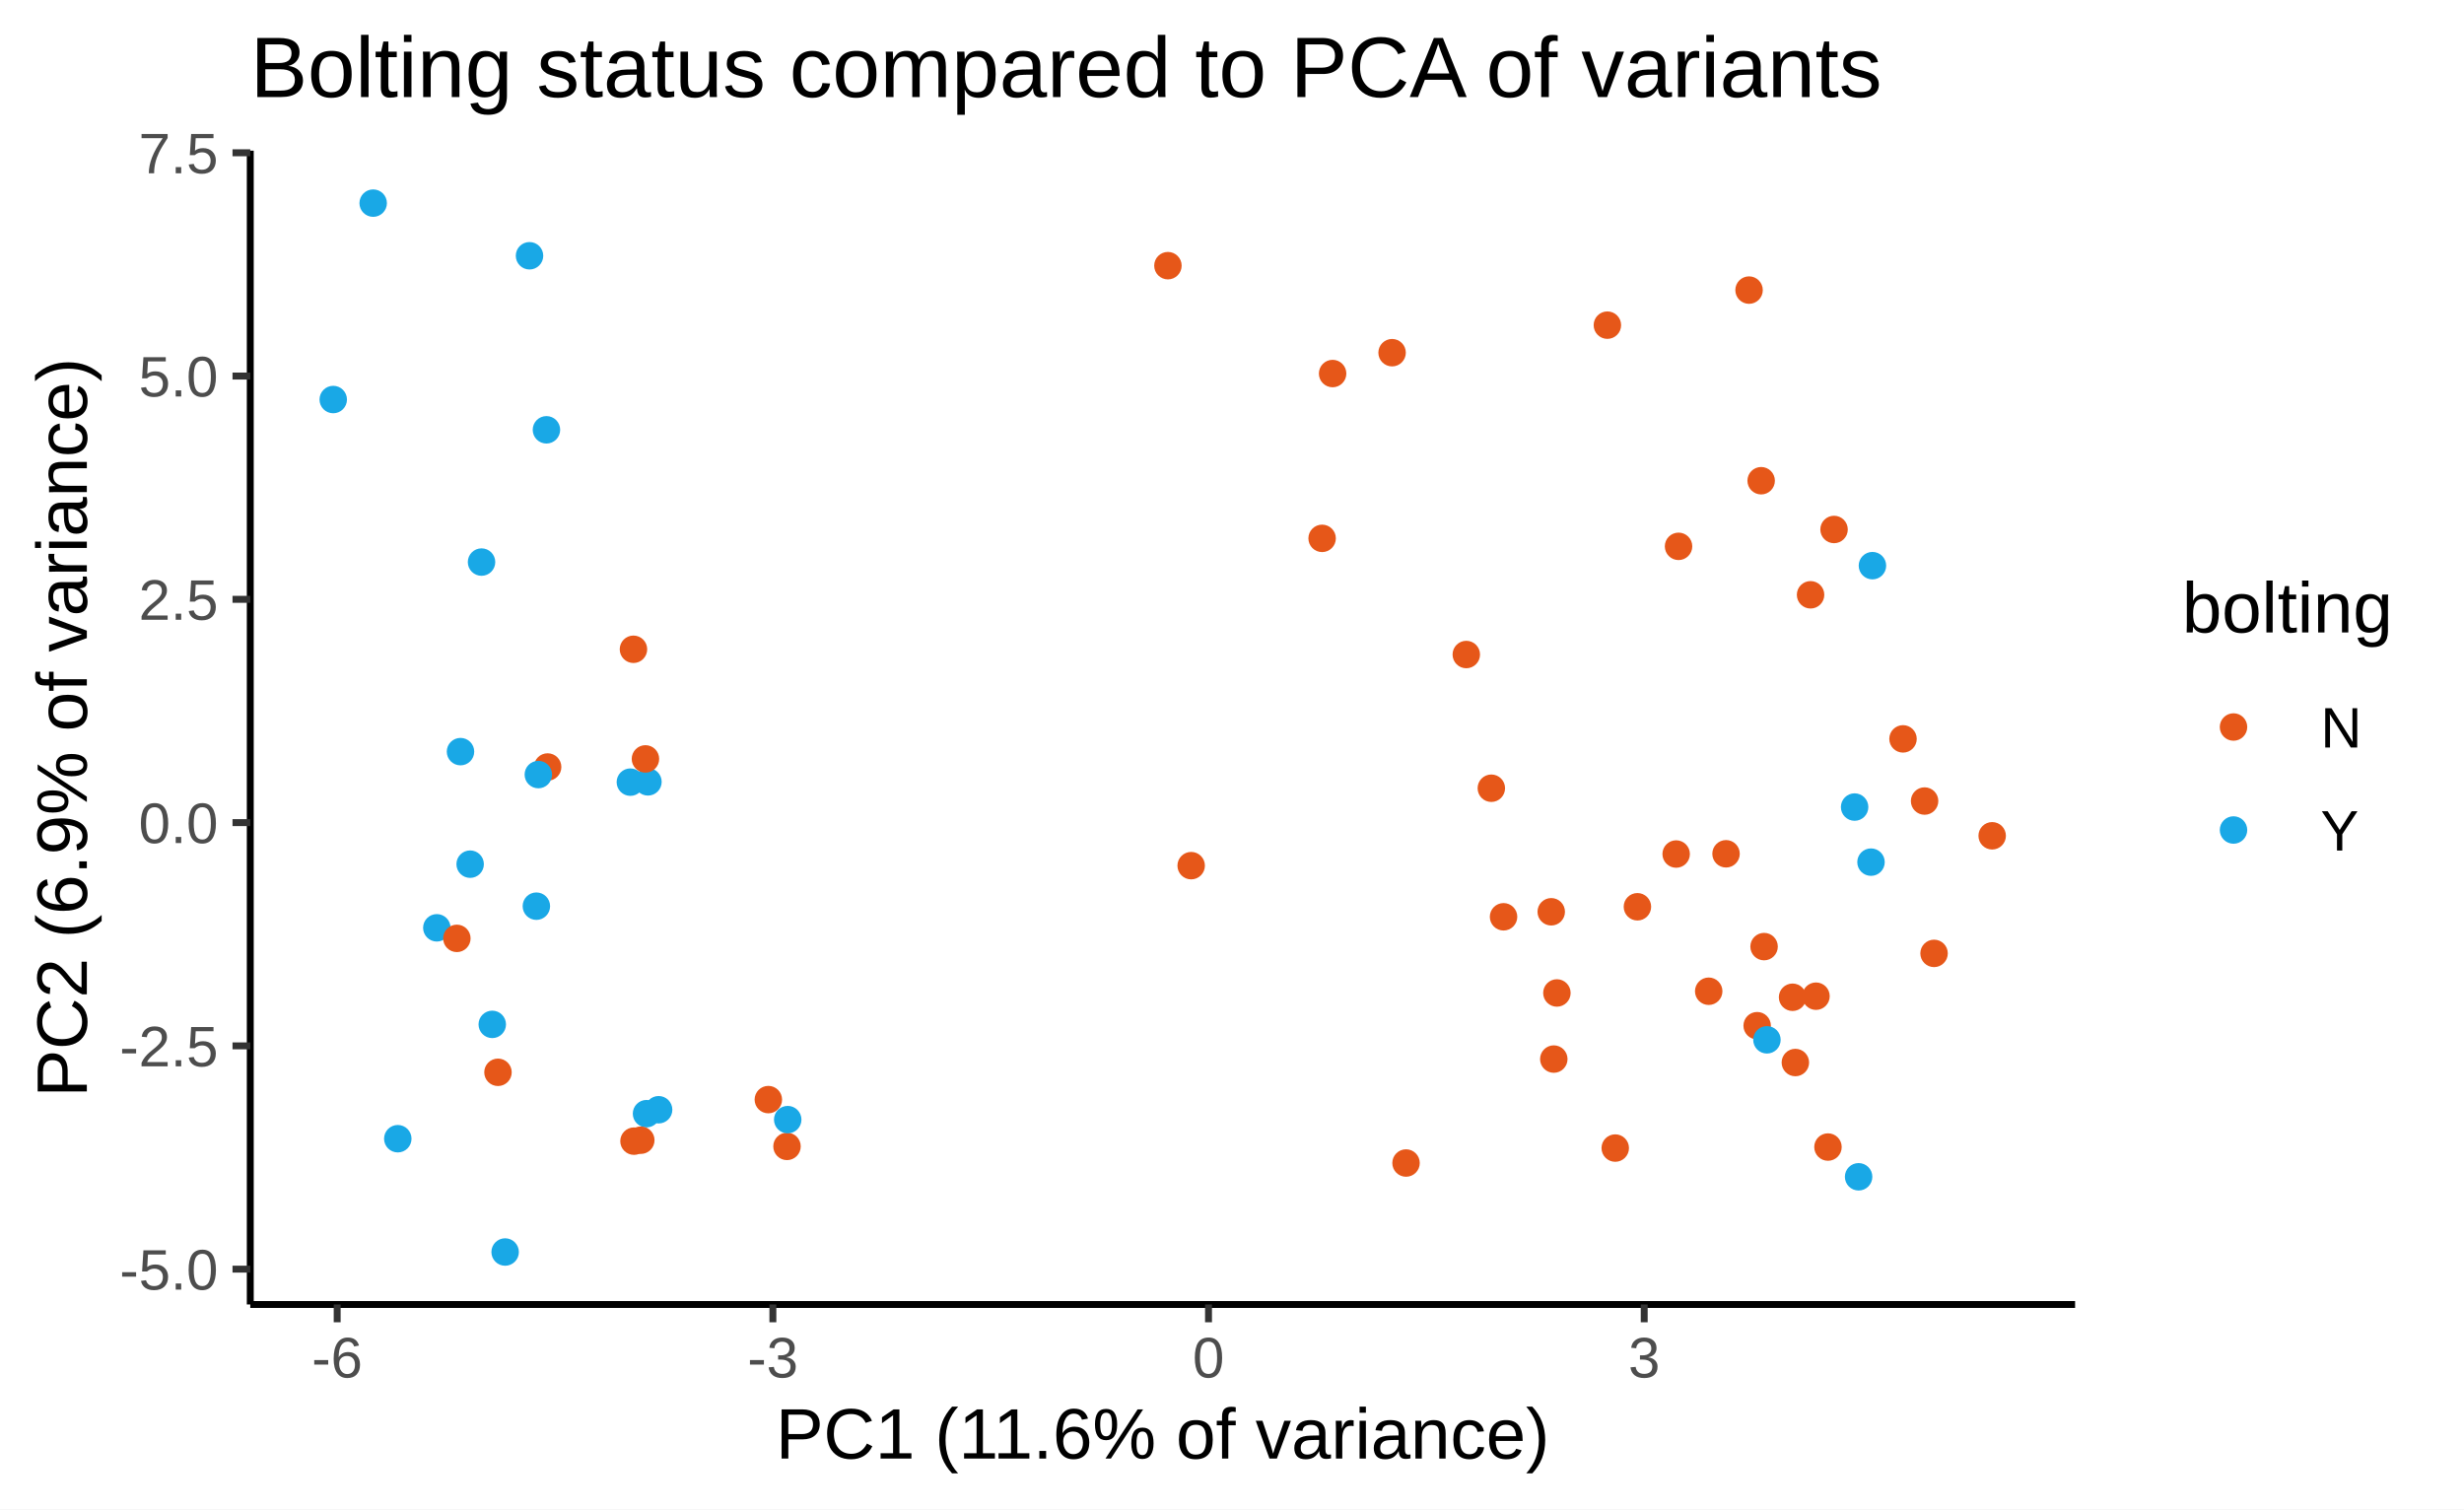
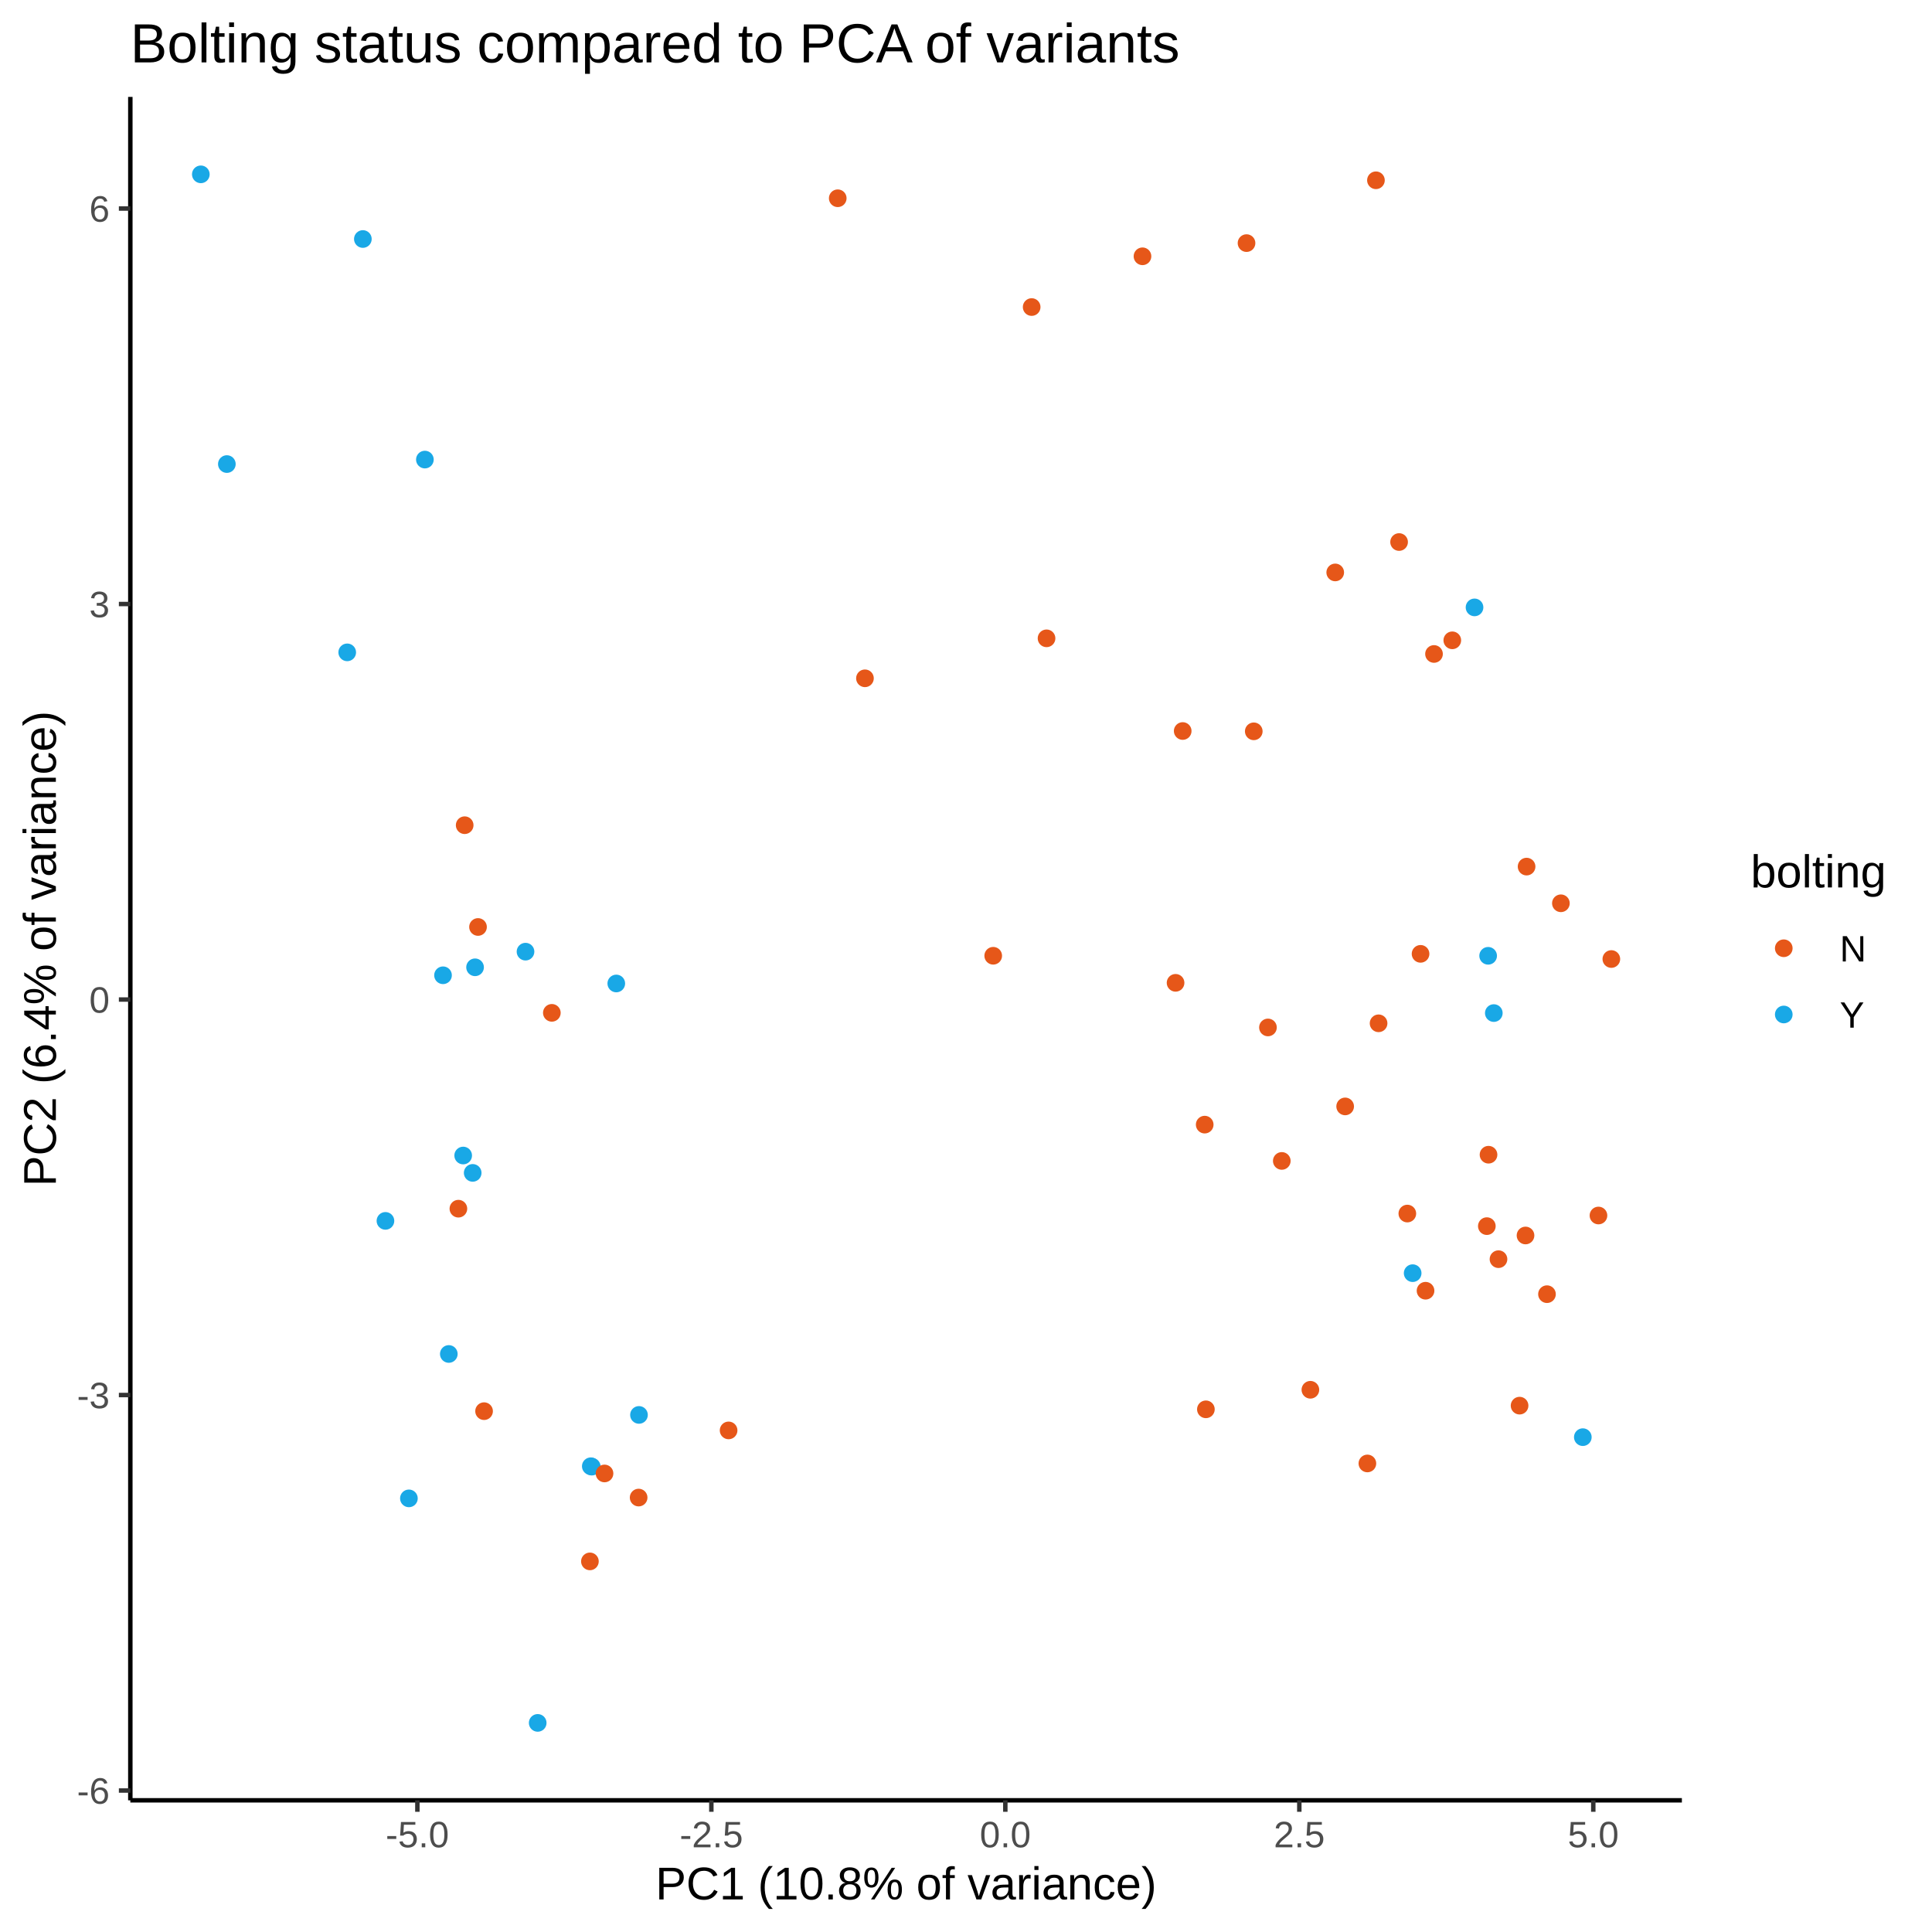
- <svg xmlns="http://www.w3.org/2000/svg" class="svglite" width="413.40pt" height="253.20pt" viewBox="0 0 413.40 253.20">
+ <svg xmlns="http://www.w3.org/2000/svg" class="svglite" width="504.00pt" height="504.00pt" viewBox="0 0 504.00 504.00">
  <defs>
    <style type="text/css">
    .svglite line, .svglite polyline, .svglite polygon, .svglite path, .svglite rect, .svglite circle {
      fill: none;
      stroke: #000000;
      stroke-linecap: round;
      stroke-linejoin: round;
      stroke-miterlimit: 10.00;
    }
    .svglite text {
      white-space: pre;
    }
  </style>
  </defs>
  <rect width="100%" height="100%" style="stroke: none; fill: #FFFFFF;" />
  <defs>
-     <clipPath id="cpMC4wMHw0MTMuNDB8MC4wMHwyNTMuMjA=">
-       <rect x="0.00" y="0.00" width="413.40" height="253.20" />
+     <clipPath id="cpMC4wMHw1MDQuMDB8MC4wMHw1MDQuMDA=">
+       <rect x="0.00" y="0.00" width="504.00" height="504.00" />
    </clipPath>
  </defs>
-   <g clip-path="url(#cpMC4wMHw0MTMuNDB8MC4wMHwyNTMuMjA=)">
-     <rect x="0" y="-0" width="413.40" height="253.20" style="stroke-width: 1.16; stroke: #FFFFFF; fill: #FFFFFF;" />
+   <g clip-path="url(#cpMC4wMHw1MDQuMDB8MC4wMHw1MDQuMDA=)">
+     <rect x="0.00" y="0.00" width="504.00" height="504.00" style="stroke-width: 1.16; stroke: #FFFFFF; fill: #FFFFFF;" />
  </g>
  <defs>
-     <clipPath id="cpNDEuOTl8MzQ4LjE1fDI1LjI4fDIxOC44NQ==">
-       <rect x="41.99" y="25.28" width="306.16" height="193.57" />
+     <clipPath id="cpMzQuMDB8NDM4Ljc1fDI1LjI4fDQ2OS42NQ==">
+       <rect x="34.00" y="25.28" width="404.76" height="444.37" />
    </clipPath>
  </defs>
-   <g clip-path="url(#cpNDEuOTl8MzQ4LjE1fDI1LjI4fDIxOC44NQ==)">
-     <rect x="41.99" y="25.28" width="306.16" height="193.57" style="stroke-width: 1.16; stroke: none; fill: #FFFFFF;" />
-     <circle cx="55.91" cy="67.03" r="1.95" style="stroke-width: 0.71; stroke: #19A8E6; fill: #19A8E6;" />
-     <circle cx="73.29" cy="155.66" r="1.95" style="stroke-width: 0.71; stroke: #19A8E6; fill: #19A8E6;" />
-     <circle cx="314.15" cy="94.90" r="1.95" style="stroke-width: 0.71; stroke: #19A8E6; fill: #19A8E6;" />
-     <circle cx="300.75" cy="167.31" r="1.95" style="stroke-width: 0.71; stroke: #E65719; fill: #E65719;" />
-     <circle cx="304.68" cy="167.13" r="1.95" style="stroke-width: 0.71; stroke: #E65719; fill: #E65719;" />
-     <circle cx="91.88" cy="128.68" r="1.95" style="stroke-width: 0.71; stroke: #E65719; fill: #E65719;" />
-     <circle cx="128.91" cy="184.48" r="1.95" style="stroke-width: 0.71; stroke: #E65719; fill: #E65719;" />
-     <circle cx="84.75" cy="210.05" r="1.95" style="stroke-width: 0.71; stroke: #19A8E6; fill: #19A8E6;" />
-     <circle cx="294.81" cy="172.08" r="1.95" style="stroke-width: 0.71; stroke: #E65719; fill: #E65719;" />
-     <circle cx="274.72" cy="152.13" r="1.95" style="stroke-width: 0.71; stroke: #E65719; fill: #E65719;" />
-     <circle cx="307.71" cy="88.83" r="1.95" style="stroke-width: 0.71; stroke: #E65719; fill: #E65719;" />
-     <circle cx="296.45" cy="174.45" r="1.95" style="stroke-width: 0.71; stroke: #19A8E6; fill: #19A8E6;" />
-     <circle cx="106.37" cy="191.45" r="1.95" style="stroke-width: 0.71; stroke: #E65719; fill: #E65719;" />
-     <circle cx="322.90" cy="134.39" r="1.95" style="stroke-width: 0.71; stroke: #E65719; fill: #E65719;" />
-     <circle cx="301.22" cy="178.26" r="1.95" style="stroke-width: 0.71; stroke: #E65719; fill: #E65719;" />
-     <circle cx="235.90" cy="195.12" r="1.95" style="stroke-width: 0.71; stroke: #E65719; fill: #E65719;" />
-     <circle cx="281.62" cy="91.66" r="1.95" style="stroke-width: 0.71; stroke: #E65719; fill: #E65719;" />
-     <circle cx="105.76" cy="131.22" r="1.95" style="stroke-width: 0.71; stroke: #19A8E6; fill: #19A8E6;" />
-     <circle cx="223.58" cy="62.67" r="1.95" style="stroke-width: 0.71; stroke: #E65719; fill: #E65719;" />
-     <circle cx="66.74" cy="191.04" r="1.95" style="stroke-width: 0.71; stroke: #19A8E6; fill: #19A8E6;" />
-     <circle cx="286.68" cy="166.30" r="1.95" style="stroke-width: 0.71; stroke: #E65719; fill: #E65719;" />
-     <circle cx="252.26" cy="153.81" r="1.95" style="stroke-width: 0.71; stroke: #E65719; fill: #E65719;" />
-     <circle cx="110.50" cy="186.18" r="1.95" style="stroke-width: 0.71; stroke: #19A8E6; fill: #19A8E6;" />
-     <circle cx="306.69" cy="192.44" r="1.95" style="stroke-width: 0.71; stroke: #E65719; fill: #E65719;" />
-     <circle cx="62.61" cy="34.08" r="1.95" style="stroke-width: 0.71; stroke: #19A8E6; fill: #19A8E6;" />
-     <circle cx="108.71" cy="131.17" r="1.95" style="stroke-width: 0.71; stroke: #19A8E6; fill: #19A8E6;" />
-     <circle cx="261.21" cy="166.59" r="1.95" style="stroke-width: 0.71; stroke: #E65719; fill: #E65719;" />
-     <circle cx="311.16" cy="135.40" r="1.95" style="stroke-width: 0.71; stroke: #19A8E6; fill: #19A8E6;" />
-     <circle cx="90.32" cy="129.95" r="1.95" style="stroke-width: 0.71; stroke: #19A8E6; fill: #19A8E6;" />
-     <circle cx="221.82" cy="90.32" r="1.95" style="stroke-width: 0.71; stroke: #E65719; fill: #E65719;" />
-     <circle cx="108.47" cy="186.84" r="1.95" style="stroke-width: 0.71; stroke: #19A8E6; fill: #19A8E6;" />
-     <circle cx="199.85" cy="145.23" r="1.95" style="stroke-width: 0.71; stroke: #E65719; fill: #E65719;" />
-     <circle cx="195.95" cy="44.57" r="1.95" style="stroke-width: 0.71; stroke: #E65719; fill: #E65719;" />
-     <circle cx="313.91" cy="144.64" r="1.95" style="stroke-width: 0.71; stroke: #19A8E6; fill: #19A8E6;" />
-     <circle cx="334.24" cy="140.22" r="1.95" style="stroke-width: 0.71; stroke: #E65719; fill: #E65719;" />
-     <circle cx="82.59" cy="171.86" r="1.95" style="stroke-width: 0.71; stroke: #19A8E6; fill: #19A8E6;" />
-     <circle cx="289.59" cy="143.24" r="1.95" style="stroke-width: 0.71; stroke: #E65719; fill: #E65719;" />
-     <circle cx="89.99" cy="152.03" r="1.95" style="stroke-width: 0.71; stroke: #19A8E6; fill: #19A8E6;" />
-     <circle cx="319.28" cy="123.96" r="1.95" style="stroke-width: 0.71; stroke: #E65719; fill: #E65719;" />
-     <circle cx="80.79" cy="94.30" r="1.95" style="stroke-width: 0.71; stroke: #19A8E6; fill: #19A8E6;" />
-     <circle cx="76.65" cy="157.43" r="1.95" style="stroke-width: 0.71; stroke: #E65719; fill: #E65719;" />
-     <circle cx="250.21" cy="132.24" r="1.95" style="stroke-width: 0.71; stroke: #E65719; fill: #E65719;" />
-     <circle cx="295.48" cy="80.65" r="1.95" style="stroke-width: 0.71; stroke: #E65719; fill: #E65719;" />
-     <circle cx="303.77" cy="99.79" r="1.95" style="stroke-width: 0.71; stroke: #E65719; fill: #E65719;" />
-     <circle cx="260.69" cy="177.68" r="1.95" style="stroke-width: 0.71; stroke: #E65719; fill: #E65719;" />
-     <circle cx="77.26" cy="126.10" r="1.95" style="stroke-width: 0.71; stroke: #19A8E6; fill: #19A8E6;" />
-     <circle cx="246.01" cy="109.81" r="1.95" style="stroke-width: 0.71; stroke: #E65719; fill: #E65719;" />
-     <circle cx="88.84" cy="42.91" r="1.95" style="stroke-width: 0.71; stroke: #19A8E6; fill: #19A8E6;" />
-     <circle cx="260.26" cy="152.97" r="1.95" style="stroke-width: 0.71; stroke: #E65719; fill: #E65719;" />
-     <circle cx="281.22" cy="143.28" r="1.95" style="stroke-width: 0.71; stroke: #E65719; fill: #E65719;" />
-     <circle cx="269.68" cy="54.55" r="1.95" style="stroke-width: 0.71; stroke: #E65719; fill: #E65719;" />
-     <circle cx="271.00" cy="192.61" r="1.95" style="stroke-width: 0.71; stroke: #E65719; fill: #E65719;" />
-     <circle cx="106.28" cy="108.93" r="1.95" style="stroke-width: 0.71; stroke: #E65719; fill: #E65719;" />
-     <circle cx="108.29" cy="127.32" r="1.95" style="stroke-width: 0.71; stroke: #E65719; fill: #E65719;" />
-     <circle cx="233.56" cy="59.17" r="1.95" style="stroke-width: 0.71; stroke: #E65719; fill: #E65719;" />
-     <circle cx="83.55" cy="179.90" r="1.95" style="stroke-width: 0.71; stroke: #E65719; fill: #E65719;" />
-     <circle cx="78.88" cy="144.98" r="1.95" style="stroke-width: 0.71; stroke: #19A8E6; fill: #19A8E6;" />
-     <circle cx="293.45" cy="48.67" r="1.95" style="stroke-width: 0.71; stroke: #E65719; fill: #E65719;" />
-     <circle cx="107.51" cy="191.29" r="1.95" style="stroke-width: 0.71; stroke: #E65719; fill: #E65719;" />
-     <circle cx="295.97" cy="158.81" r="1.95" style="stroke-width: 0.71; stroke: #E65719; fill: #E65719;" />
-     <circle cx="132.04" cy="192.33" r="1.95" style="stroke-width: 0.71; stroke: #E65719; fill: #E65719;" />
-     <circle cx="91.68" cy="72.11" r="1.95" style="stroke-width: 0.71; stroke: #19A8E6; fill: #19A8E6;" />
-     <circle cx="132.16" cy="187.84" r="1.95" style="stroke-width: 0.71; stroke: #19A8E6; fill: #19A8E6;" />
-     <circle cx="311.83" cy="197.43" r="1.95" style="stroke-width: 0.71; stroke: #19A8E6; fill: #19A8E6;" />
-     <circle cx="324.49" cy="159.95" r="1.95" style="stroke-width: 0.71; stroke: #E65719; fill: #E65719;" />
+   <g clip-path="url(#cpMzQuMDB8NDM4Ljc1fDI1LjI4fDQ2OS42NQ==)">
+     <rect x="34.00" y="25.28" width="404.76" height="444.37" style="stroke-width: 1.16; stroke: none; fill: #FFFFFF;" />
+     <circle cx="59.18" cy="121.06" r="1.95" style="stroke-width: 0.71; stroke: #19A8E6; fill: #19A8E6;" />
+     <circle cx="100.55" cy="318.49" r="1.95" style="stroke-width: 0.71; stroke: #19A8E6; fill: #19A8E6;" />
+     <circle cx="384.66" cy="158.45" r="1.95" style="stroke-width: 0.71; stroke: #19A8E6; fill: #19A8E6;" />
+     <circle cx="387.87" cy="319.86" r="1.95" style="stroke-width: 0.71; stroke: #E65719; fill: #E65719;" />
+     <circle cx="390.91" cy="328.48" r="1.95" style="stroke-width: 0.71; stroke: #E65719; fill: #E65719;" />
+     <circle cx="124.70" cy="241.82" r="1.95" style="stroke-width: 0.71; stroke: #E65719; fill: #E65719;" />
+     <circle cx="190.07" cy="373.15" r="1.95" style="stroke-width: 0.71; stroke: #E65719; fill: #E65719;" />
+     <circle cx="140.27" cy="449.45" r="1.95" style="stroke-width: 0.71; stroke: #19A8E6; fill: #19A8E6;" />
+     <circle cx="371.88" cy="336.71" r="1.95" style="stroke-width: 0.71; stroke: #E65719; fill: #E65719;" />
+     <circle cx="350.91" cy="288.63" r="1.95" style="stroke-width: 0.71; stroke: #E65719; fill: #E65719;" />
+     <circle cx="378.86" cy="167.04" r="1.95" style="stroke-width: 0.71; stroke: #E65719; fill: #E65719;" />
+     <circle cx="368.52" cy="332.13" r="1.95" style="stroke-width: 0.71; stroke: #19A8E6; fill: #19A8E6;" />
+     <circle cx="153.89" cy="407.32" r="1.95" style="stroke-width: 0.71; stroke: #E65719; fill: #E65719;" />
+     <circle cx="407.19" cy="235.64" r="1.95" style="stroke-width: 0.71; stroke: #E65719; fill: #E65719;" />
+     <circle cx="403.56" cy="337.61" r="1.95" style="stroke-width: 0.71; stroke: #E65719; fill: #E65719;" />
+     <circle cx="314.58" cy="367.65" r="1.95" style="stroke-width: 0.71; stroke: #E65719; fill: #E65719;" />
+     <circle cx="348.32" cy="149.33" r="1.95" style="stroke-width: 0.71; stroke: #E65719; fill: #E65719;" />
+     <circle cx="160.77" cy="256.56" r="1.95" style="stroke-width: 0.71; stroke: #19A8E6; fill: #19A8E6;" />
+     <circle cx="269.13" cy="80.10" r="1.95" style="stroke-width: 0.71; stroke: #E65719; fill: #E65719;" />
+     <circle cx="106.67" cy="390.88" r="1.95" style="stroke-width: 0.71; stroke: #19A8E6; fill: #19A8E6;" />
+     <circle cx="367.13" cy="316.58" r="1.95" style="stroke-width: 0.71; stroke: #E65719; fill: #E65719;" />
+     <circle cx="314.27" cy="293.38" r="1.95" style="stroke-width: 0.71; stroke: #E65719; fill: #E65719;" />
+     <circle cx="154.38" cy="382.60" r="1.95" style="stroke-width: 0.71; stroke: #19A8E6; fill: #19A8E6;" />
+     <circle cx="396.41" cy="366.69" r="1.95" style="stroke-width: 0.71; stroke: #E65719; fill: #E65719;" />
+     <circle cx="52.39" cy="45.48" r="1.95" style="stroke-width: 0.71; stroke: #19A8E6; fill: #19A8E6;" />
+     <circle cx="327.07" cy="190.78" r="1.95" style="stroke-width: 0.71; stroke: #E65719; fill: #E65719;" />
+     <circle cx="137.09" cy="248.26" r="1.95" style="stroke-width: 0.71; stroke: #19A8E6; fill: #19A8E6;" />
+     <circle cx="334.38" cy="302.85" r="1.95" style="stroke-width: 0.71; stroke: #E65719; fill: #E65719;" />
+     <circle cx="388.21" cy="249.34" r="1.95" style="stroke-width: 0.71; stroke: #19A8E6; fill: #19A8E6;" />
+     <circle cx="123.93" cy="252.34" r="1.95" style="stroke-width: 0.71; stroke: #19A8E6; fill: #19A8E6;" />
+     <circle cx="273.01" cy="166.52" r="1.95" style="stroke-width: 0.71; stroke: #E65719; fill: #E65719;" />
+     <circle cx="154.12" cy="382.50" r="1.95" style="stroke-width: 0.71; stroke: #19A8E6; fill: #19A8E6;" />
+     <circle cx="397.96" cy="322.30" r="1.95" style="stroke-width: 0.71; stroke: #E65719; fill: #E65719;" />
+     <circle cx="259.10" cy="249.33" r="1.95" style="stroke-width: 0.71; stroke: #E65719; fill: #E65719;" />
+     <circle cx="218.54" cy="51.72" r="1.95" style="stroke-width: 0.71; stroke: #E65719; fill: #E65719;" />
+     <circle cx="389.69" cy="264.28" r="1.95" style="stroke-width: 0.71; stroke: #19A8E6; fill: #19A8E6;" />
+     <circle cx="420.35" cy="250.18" r="1.95" style="stroke-width: 0.71; stroke: #E65719; fill: #E65719;" />
+     <circle cx="117.08" cy="353.21" r="1.95" style="stroke-width: 0.71; stroke: #19A8E6; fill: #19A8E6;" />
+     <circle cx="370.58" cy="248.83" r="1.95" style="stroke-width: 0.71; stroke: #E65719; fill: #E65719;" />
+     <circle cx="123.31" cy="305.97" r="1.95" style="stroke-width: 0.71; stroke: #19A8E6; fill: #19A8E6;" />
+     <circle cx="398.24" cy="226.07" r="1.95" style="stroke-width: 0.71; stroke: #E65719; fill: #E65719;" />
+     <circle cx="90.58" cy="170.18" r="1.95" style="stroke-width: 0.71; stroke: #19A8E6; fill: #19A8E6;" />
+     <circle cx="119.58" cy="315.31" r="1.95" style="stroke-width: 0.71; stroke: #E65719; fill: #E65719;" />
+     <circle cx="306.67" cy="256.39" r="1.95" style="stroke-width: 0.71; stroke: #E65719; fill: #E65719;" />
+     <circle cx="364.98" cy="141.40" r="1.95" style="stroke-width: 0.71; stroke: #E65719; fill: #E65719;" />
+     <circle cx="374.09" cy="170.60" r="1.95" style="stroke-width: 0.71; stroke: #E65719; fill: #E65719;" />
+     <circle cx="341.84" cy="362.55" r="1.95" style="stroke-width: 0.71; stroke: #E65719; fill: #E65719;" />
+     <circle cx="115.57" cy="254.42" r="1.95" style="stroke-width: 0.71; stroke: #19A8E6; fill: #19A8E6;" />
+     <circle cx="308.53" cy="190.70" r="1.95" style="stroke-width: 0.71; stroke: #E65719; fill: #E65719;" />
+     <circle cx="94.66" cy="62.35" r="1.95" style="stroke-width: 0.71; stroke: #19A8E6; fill: #19A8E6;" />
+     <circle cx="330.77" cy="268.03" r="1.95" style="stroke-width: 0.71; stroke: #E65719; fill: #E65719;" />
+     <circle cx="359.63" cy="266.95" r="1.95" style="stroke-width: 0.71; stroke: #E65719; fill: #E65719;" />
+     <circle cx="225.64" cy="176.95" r="1.95" style="stroke-width: 0.71; stroke: #E65719; fill: #E65719;" />
+     <circle cx="325.18" cy="63.42" r="1.95" style="stroke-width: 0.71; stroke: #E65719; fill: #E65719;" />
+     <circle cx="356.71" cy="381.77" r="1.95" style="stroke-width: 0.71; stroke: #E65719; fill: #E65719;" />
+     <circle cx="121.22" cy="215.27" r="1.95" style="stroke-width: 0.71; stroke: #E65719; fill: #E65719;" />
+     <circle cx="143.96" cy="264.22" r="1.95" style="stroke-width: 0.71; stroke: #E65719; fill: #E65719;" />
+     <circle cx="298.04" cy="66.86" r="1.95" style="stroke-width: 0.71; stroke: #E65719; fill: #E65719;" />
+     <circle cx="126.28" cy="368.13" r="1.95" style="stroke-width: 0.71; stroke: #E65719; fill: #E65719;" />
+     <circle cx="120.83" cy="301.44" r="1.95" style="stroke-width: 0.71; stroke: #19A8E6; fill: #19A8E6;" />
+     <circle cx="358.94" cy="47.03" r="1.95" style="stroke-width: 0.71; stroke: #E65719; fill: #E65719;" />
+     <circle cx="157.70" cy="384.38" r="1.95" style="stroke-width: 0.71; stroke: #E65719; fill: #E65719;" />
+     <circle cx="388.31" cy="301.23" r="1.95" style="stroke-width: 0.71; stroke: #E65719; fill: #E65719;" />
+     <circle cx="166.60" cy="390.67" r="1.95" style="stroke-width: 0.71; stroke: #E65719; fill: #E65719;" />
+     <circle cx="110.84" cy="119.89" r="1.95" style="stroke-width: 0.71; stroke: #19A8E6; fill: #19A8E6;" />
+     <circle cx="166.69" cy="369.11" r="1.95" style="stroke-width: 0.71; stroke: #19A8E6; fill: #19A8E6;" />
+     <circle cx="412.91" cy="374.91" r="1.95" style="stroke-width: 0.71; stroke: #19A8E6; fill: #19A8E6;" />
+     <circle cx="416.99" cy="317.09" r="1.95" style="stroke-width: 0.71; stroke: #E65719; fill: #E65719;" />
  </g>
-   <g clip-path="url(#cpMC4wMHw0MTMuNDB8MC4wMHwyNTMuMjA=)">
-     <polyline points="41.99,218.85 41.99,25.28 " style="stroke-width: 1.16; stroke-linecap: butt;" />
-     <text x="36.61" y="216.36" text-anchor="end" style="font-size: 9.60px;fill: #4D4D4D; font-family: &quot;Arial&quot;;" textLength="16.53px" lengthAdjust="spacingAndGlyphs">-5.0</text>
-     <text x="36.61" y="178.90" text-anchor="end" style="font-size: 9.60px;fill: #4D4D4D; font-family: &quot;Arial&quot;;" textLength="16.53px" lengthAdjust="spacingAndGlyphs">-2.5</text>
-     <text x="36.61" y="141.44" text-anchor="end" style="font-size: 9.60px;fill: #4D4D4D; font-family: &quot;Arial&quot;;" textLength="13.33px" lengthAdjust="spacingAndGlyphs">0.0</text>
-     <text x="36.61" y="103.98" text-anchor="end" style="font-size: 9.60px;fill: #4D4D4D; font-family: &quot;Arial&quot;;" textLength="13.33px" lengthAdjust="spacingAndGlyphs">2.5</text>
-     <text x="36.61" y="66.52" text-anchor="end" style="font-size: 9.60px;fill: #4D4D4D; font-family: &quot;Arial&quot;;" textLength="13.33px" lengthAdjust="spacingAndGlyphs">5.0</text>
-     <text x="36.61" y="29.07" text-anchor="end" style="font-size: 9.60px;fill: #4D4D4D; font-family: &quot;Arial&quot;;" textLength="13.33px" lengthAdjust="spacingAndGlyphs">7.5</text>
-     <polyline points="39.01,212.92 41.99,212.92 " style="stroke-width: 1.16; stroke: #333333; stroke-linecap: butt;" />
-     <polyline points="39.01,175.46 41.99,175.46 " style="stroke-width: 1.16; stroke: #333333; stroke-linecap: butt;" />
-     <polyline points="39.01,138.01 41.99,138.01 " style="stroke-width: 1.16; stroke: #333333; stroke-linecap: butt;" />
-     <polyline points="39.01,100.55 41.99,100.55 " style="stroke-width: 1.16; stroke: #333333; stroke-linecap: butt;" />
-     <polyline points="39.01,63.09 41.99,63.09 " style="stroke-width: 1.16; stroke: #333333; stroke-linecap: butt;" />
-     <polyline points="39.01,25.63 41.99,25.63 " style="stroke-width: 1.16; stroke: #333333; stroke-linecap: butt;" />
-     <polyline points="41.99,218.85 348.15,218.85 " style="stroke-width: 1.16; stroke-linecap: butt;" />
-     <polyline points="56.57,221.84 56.57,218.85 " style="stroke-width: 1.16; stroke: #333333; stroke-linecap: butt;" />
-     <polyline points="129.67,221.84 129.67,218.85 " style="stroke-width: 1.16; stroke: #333333; stroke-linecap: butt;" />
-     <polyline points="202.76,221.84 202.76,218.85 " style="stroke-width: 1.16; stroke: #333333; stroke-linecap: butt;" />
-     <polyline points="275.86,221.84 275.86,218.85 " style="stroke-width: 1.16; stroke: #333333; stroke-linecap: butt;" />
-     <text x="56.57" y="231.10" text-anchor="middle" style="font-size: 9.60px;fill: #4D4D4D; font-family: &quot;Arial&quot;;" textLength="8.53px" lengthAdjust="spacingAndGlyphs">-6</text>
-     <text x="129.67" y="231.10" text-anchor="middle" style="font-size: 9.60px;fill: #4D4D4D; font-family: &quot;Arial&quot;;" textLength="8.53px" lengthAdjust="spacingAndGlyphs">-3</text>
-     <text x="202.76" y="231.10" text-anchor="middle" style="font-size: 9.60px;fill: #4D4D4D; font-family: &quot;Arial&quot;;" textLength="5.34px" lengthAdjust="spacingAndGlyphs">0</text>
-     <text x="275.86" y="231.10" text-anchor="middle" style="font-size: 9.60px;fill: #4D4D4D; font-family: &quot;Arial&quot;;" textLength="5.34px" lengthAdjust="spacingAndGlyphs">3</text>
-     <text x="195.07" y="244.70" text-anchor="middle" style="font-size: 12.00px; font-family: &quot;Arial&quot;;" textLength="129.85px" lengthAdjust="spacingAndGlyphs">PC1 (11.6% of variance)</text>
-     <text transform="translate(14.57,122.07) rotate(-90)" text-anchor="middle" style="font-size: 12.00px; font-family: &quot;Arial&quot;;" textLength="124.07px" lengthAdjust="spacingAndGlyphs">PC2 (6.9% of variance)</text>
-     <rect x="360.11" y="90.26" width="47.31" height="63.61" style="stroke-width: 1.16; stroke: none; fill: #FFFFFF;" />
-     <text x="366.09" y="106.10" style="font-size: 12.00px; font-family: &quot;Arial&quot;;" textLength="35.36px" lengthAdjust="spacingAndGlyphs">bolting</text>
-     <circle cx="374.73" cy="121.97" r="1.95" style="stroke-width: 0.71; stroke: #E65719; fill: #E65719;" />
-     <circle cx="374.73" cy="139.25" r="1.95" style="stroke-width: 0.71; stroke: #19A8E6; fill: #19A8E6;" />
-     <text x="389.34" y="125.41" style="font-size: 9.60px; font-family: &quot;Arial&quot;;" textLength="6.93px" lengthAdjust="spacingAndGlyphs">N</text>
-     <text x="389.34" y="142.69" style="font-size: 9.60px; font-family: &quot;Arial&quot;;" textLength="6.39px" lengthAdjust="spacingAndGlyphs">Y</text>
-     <text x="41.99" y="16.28" style="font-size: 14.40px; font-family: &quot;Arial&quot;;" textLength="273.61px" lengthAdjust="spacingAndGlyphs">Bolting status compared to PCA of variants</text>
+   <g clip-path="url(#cpMC4wMHw1MDQuMDB8MC4wMHw1MDQuMDA=)">
+     <polyline points="34.00,469.65 34.00,25.28 " style="stroke-width: 1.16; stroke-linecap: butt;" />
+     <text x="28.62" y="470.53" text-anchor="end" style="font-size: 9.60px;fill: #4D4D4D; font-family: &quot;Arial&quot;;" textLength="8.53px" lengthAdjust="spacingAndGlyphs">-6</text>
+     <text x="28.62" y="367.36" text-anchor="end" style="font-size: 9.60px;fill: #4D4D4D; font-family: &quot;Arial&quot;;" textLength="8.53px" lengthAdjust="spacingAndGlyphs">-3</text>
+     <text x="28.62" y="264.18" text-anchor="end" style="font-size: 9.60px;fill: #4D4D4D; font-family: &quot;Arial&quot;;" textLength="5.34px" lengthAdjust="spacingAndGlyphs">0</text>
+     <text x="28.62" y="161.01" text-anchor="end" style="font-size: 9.60px;fill: #4D4D4D; font-family: &quot;Arial&quot;;" textLength="5.34px" lengthAdjust="spacingAndGlyphs">3</text>
+     <text x="28.62" y="57.83" text-anchor="end" style="font-size: 9.60px;fill: #4D4D4D; font-family: &quot;Arial&quot;;" textLength="5.34px" lengthAdjust="spacingAndGlyphs">6</text>
+     <polyline points="31.01,467.09 34.00,467.09 " style="stroke-width: 1.16; stroke: #333333; stroke-linecap: butt;" />
+     <polyline points="31.01,363.92 34.00,363.92 " style="stroke-width: 1.16; stroke: #333333; stroke-linecap: butt;" />
+     <polyline points="31.01,260.75 34.00,260.75 " style="stroke-width: 1.16; stroke: #333333; stroke-linecap: butt;" />
+     <polyline points="31.01,157.57 34.00,157.57 " style="stroke-width: 1.16; stroke: #333333; stroke-linecap: butt;" />
+     <polyline points="31.01,54.40 34.00,54.40 " style="stroke-width: 1.16; stroke: #333333; stroke-linecap: butt;" />
+     <polyline points="34.00,469.65 438.75,469.65 " style="stroke-width: 1.16; stroke-linecap: butt;" />
+     <polyline points="108.88,472.64 108.88,469.65 " style="stroke-width: 1.16; stroke: #333333; stroke-linecap: butt;" />
+     <polyline points="185.57,472.64 185.57,469.65 " style="stroke-width: 1.16; stroke: #333333; stroke-linecap: butt;" />
+     <polyline points="262.26,472.64 262.26,469.65 " style="stroke-width: 1.16; stroke: #333333; stroke-linecap: butt;" />
+     <polyline points="338.95,472.64 338.95,469.65 " style="stroke-width: 1.16; stroke: #333333; stroke-linecap: butt;" />
+     <polyline points="415.64,472.64 415.64,469.65 " style="stroke-width: 1.16; stroke: #333333; stroke-linecap: butt;" />
+     <text x="108.88" y="481.90" text-anchor="middle" style="font-size: 9.60px;fill: #4D4D4D; font-family: &quot;Arial&quot;;" textLength="16.53px" lengthAdjust="spacingAndGlyphs">-5.0</text>
+     <text x="185.57" y="481.90" text-anchor="middle" style="font-size: 9.60px;fill: #4D4D4D; font-family: &quot;Arial&quot;;" textLength="16.53px" lengthAdjust="spacingAndGlyphs">-2.5</text>
+     <text x="262.26" y="481.90" text-anchor="middle" style="font-size: 9.60px;fill: #4D4D4D; font-family: &quot;Arial&quot;;" textLength="13.33px" lengthAdjust="spacingAndGlyphs">0.0</text>
+     <text x="338.95" y="481.90" text-anchor="middle" style="font-size: 9.60px;fill: #4D4D4D; font-family: &quot;Arial&quot;;" textLength="13.33px" lengthAdjust="spacingAndGlyphs">2.5</text>
+     <text x="415.64" y="481.90" text-anchor="middle" style="font-size: 9.60px;fill: #4D4D4D; font-family: &quot;Arial&quot;;" textLength="13.33px" lengthAdjust="spacingAndGlyphs">5.0</text>
+     <text x="236.37" y="495.50" text-anchor="middle" style="font-size: 12.00px; font-family: &quot;Arial&quot;;" textLength="130.74px" lengthAdjust="spacingAndGlyphs">PC1 (10.8% of variance)</text>
+     <text transform="translate(14.57,247.47) rotate(-90)" text-anchor="middle" style="font-size: 12.00px; font-family: &quot;Arial&quot;;" textLength="124.07px" lengthAdjust="spacingAndGlyphs">PC2 (6.4% of variance)</text>
+     <rect x="450.71" y="215.66" width="47.31" height="63.61" style="stroke-width: 1.16; stroke: none; fill: #FFFFFF;" />
+     <text x="456.69" y="231.50" style="font-size: 12.00px; font-family: &quot;Arial&quot;;" textLength="35.36px" lengthAdjust="spacingAndGlyphs">bolting</text>
+     <circle cx="465.33" cy="247.37" r="1.95" style="stroke-width: 0.71; stroke: #E65719; fill: #E65719;" />
+     <circle cx="465.33" cy="264.65" r="1.95" style="stroke-width: 0.71; stroke: #19A8E6; fill: #19A8E6;" />
+     <text x="479.94" y="250.81" style="font-size: 9.60px; font-family: &quot;Arial&quot;;" textLength="6.93px" lengthAdjust="spacingAndGlyphs">N</text>
+     <text x="479.94" y="268.09" style="font-size: 9.60px; font-family: &quot;Arial&quot;;" textLength="6.39px" lengthAdjust="spacingAndGlyphs">Y</text>
+     <text x="34.00" y="16.28" style="font-size: 14.40px; font-family: &quot;Arial&quot;;" textLength="273.61px" lengthAdjust="spacingAndGlyphs">Bolting status compared to PCA of variants</text>
  </g>
</svg>
